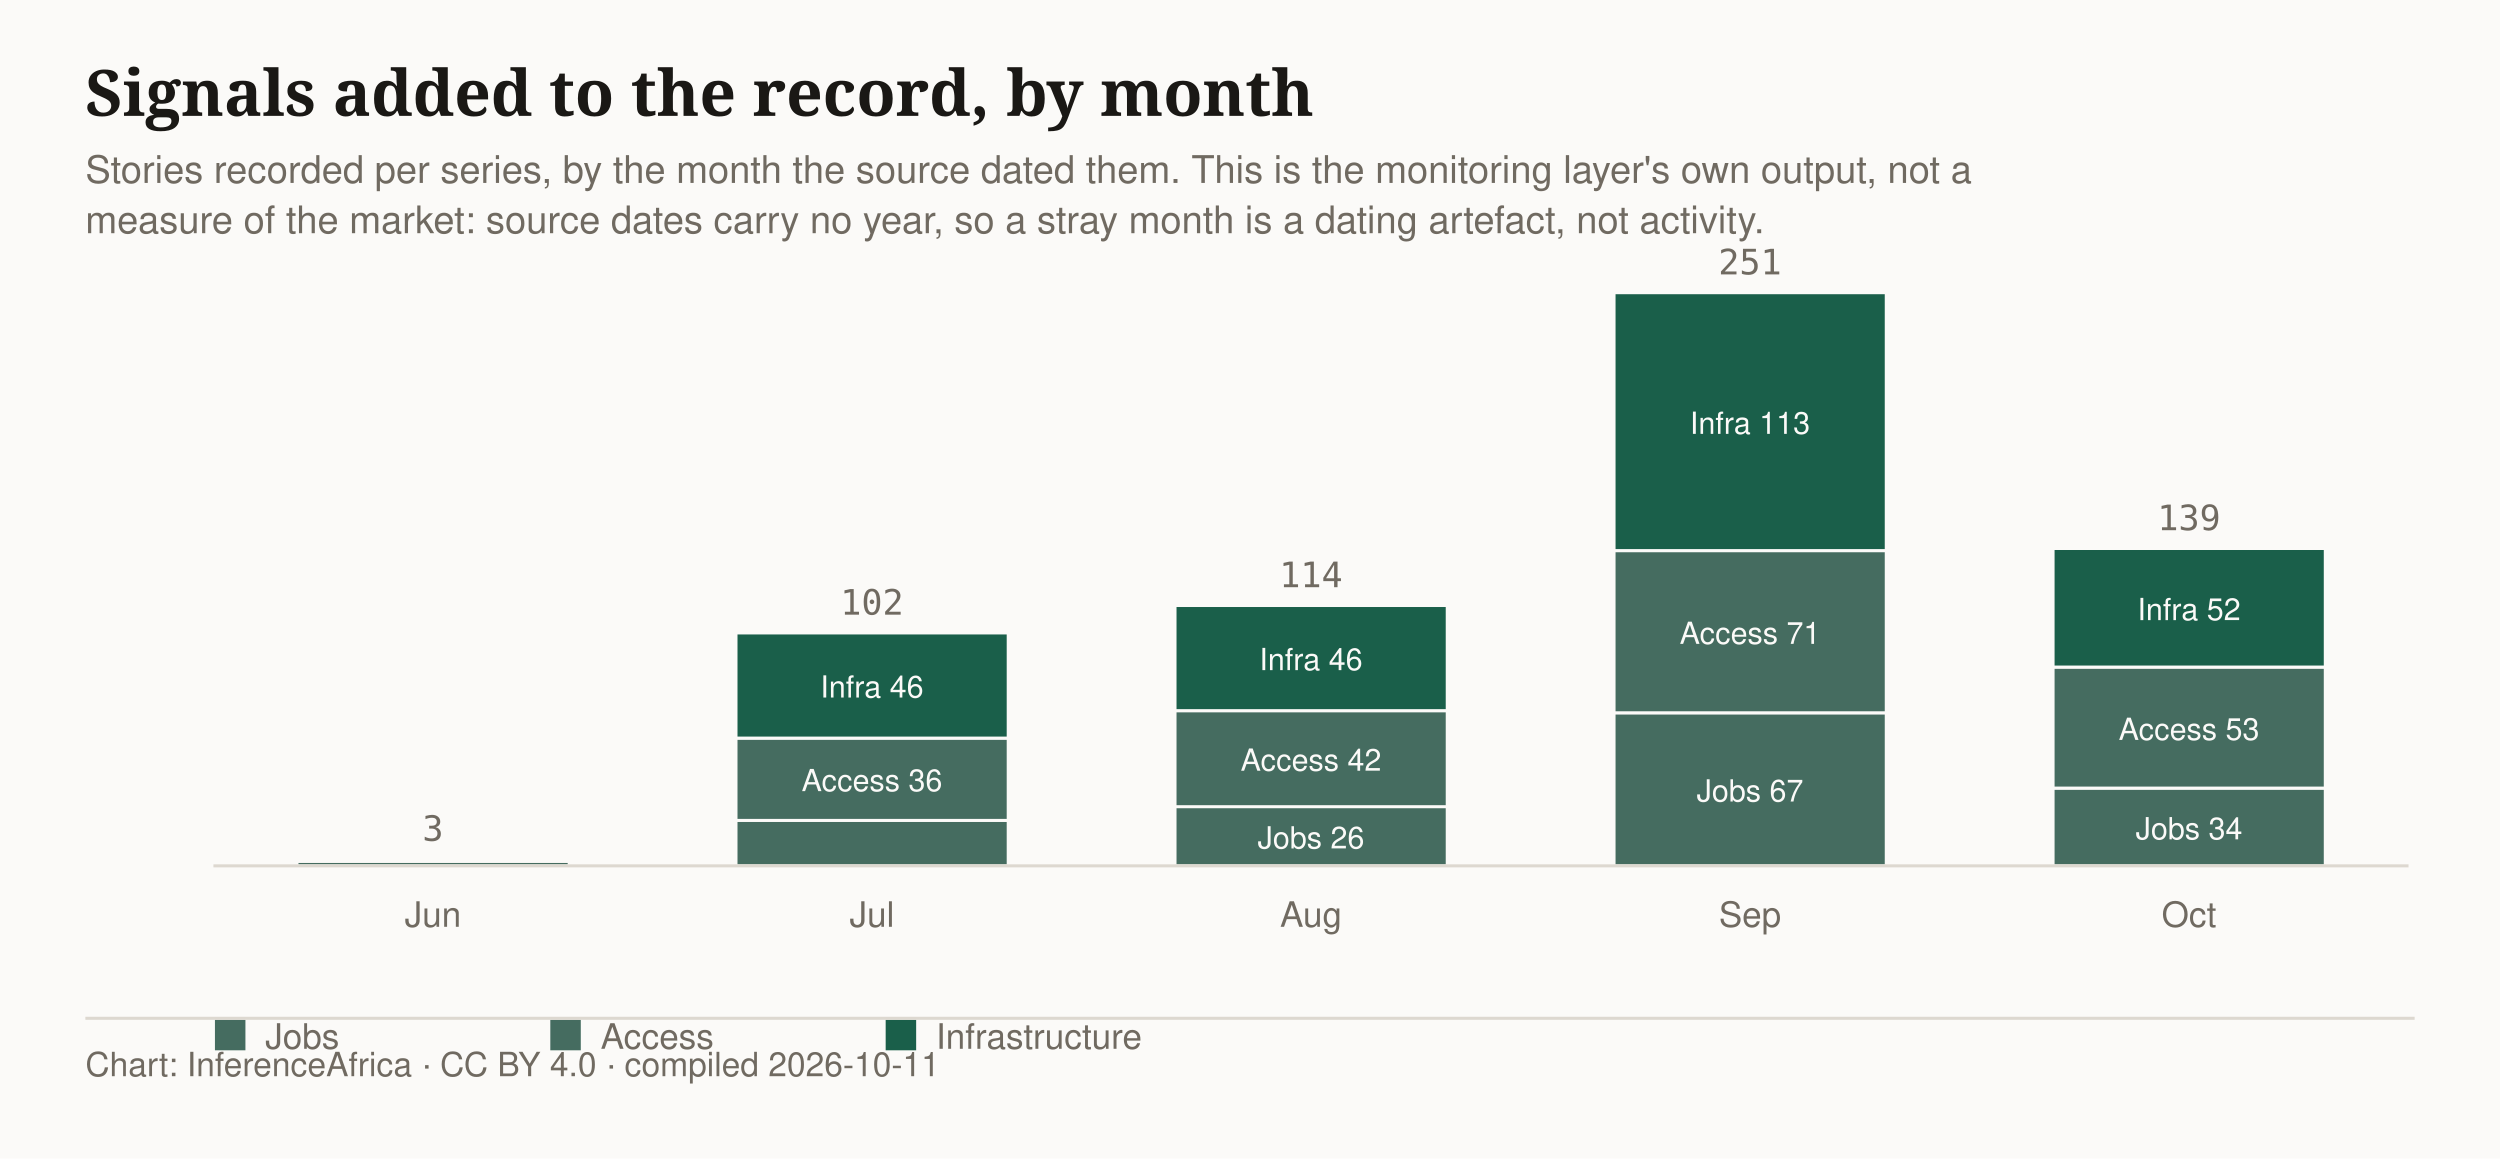
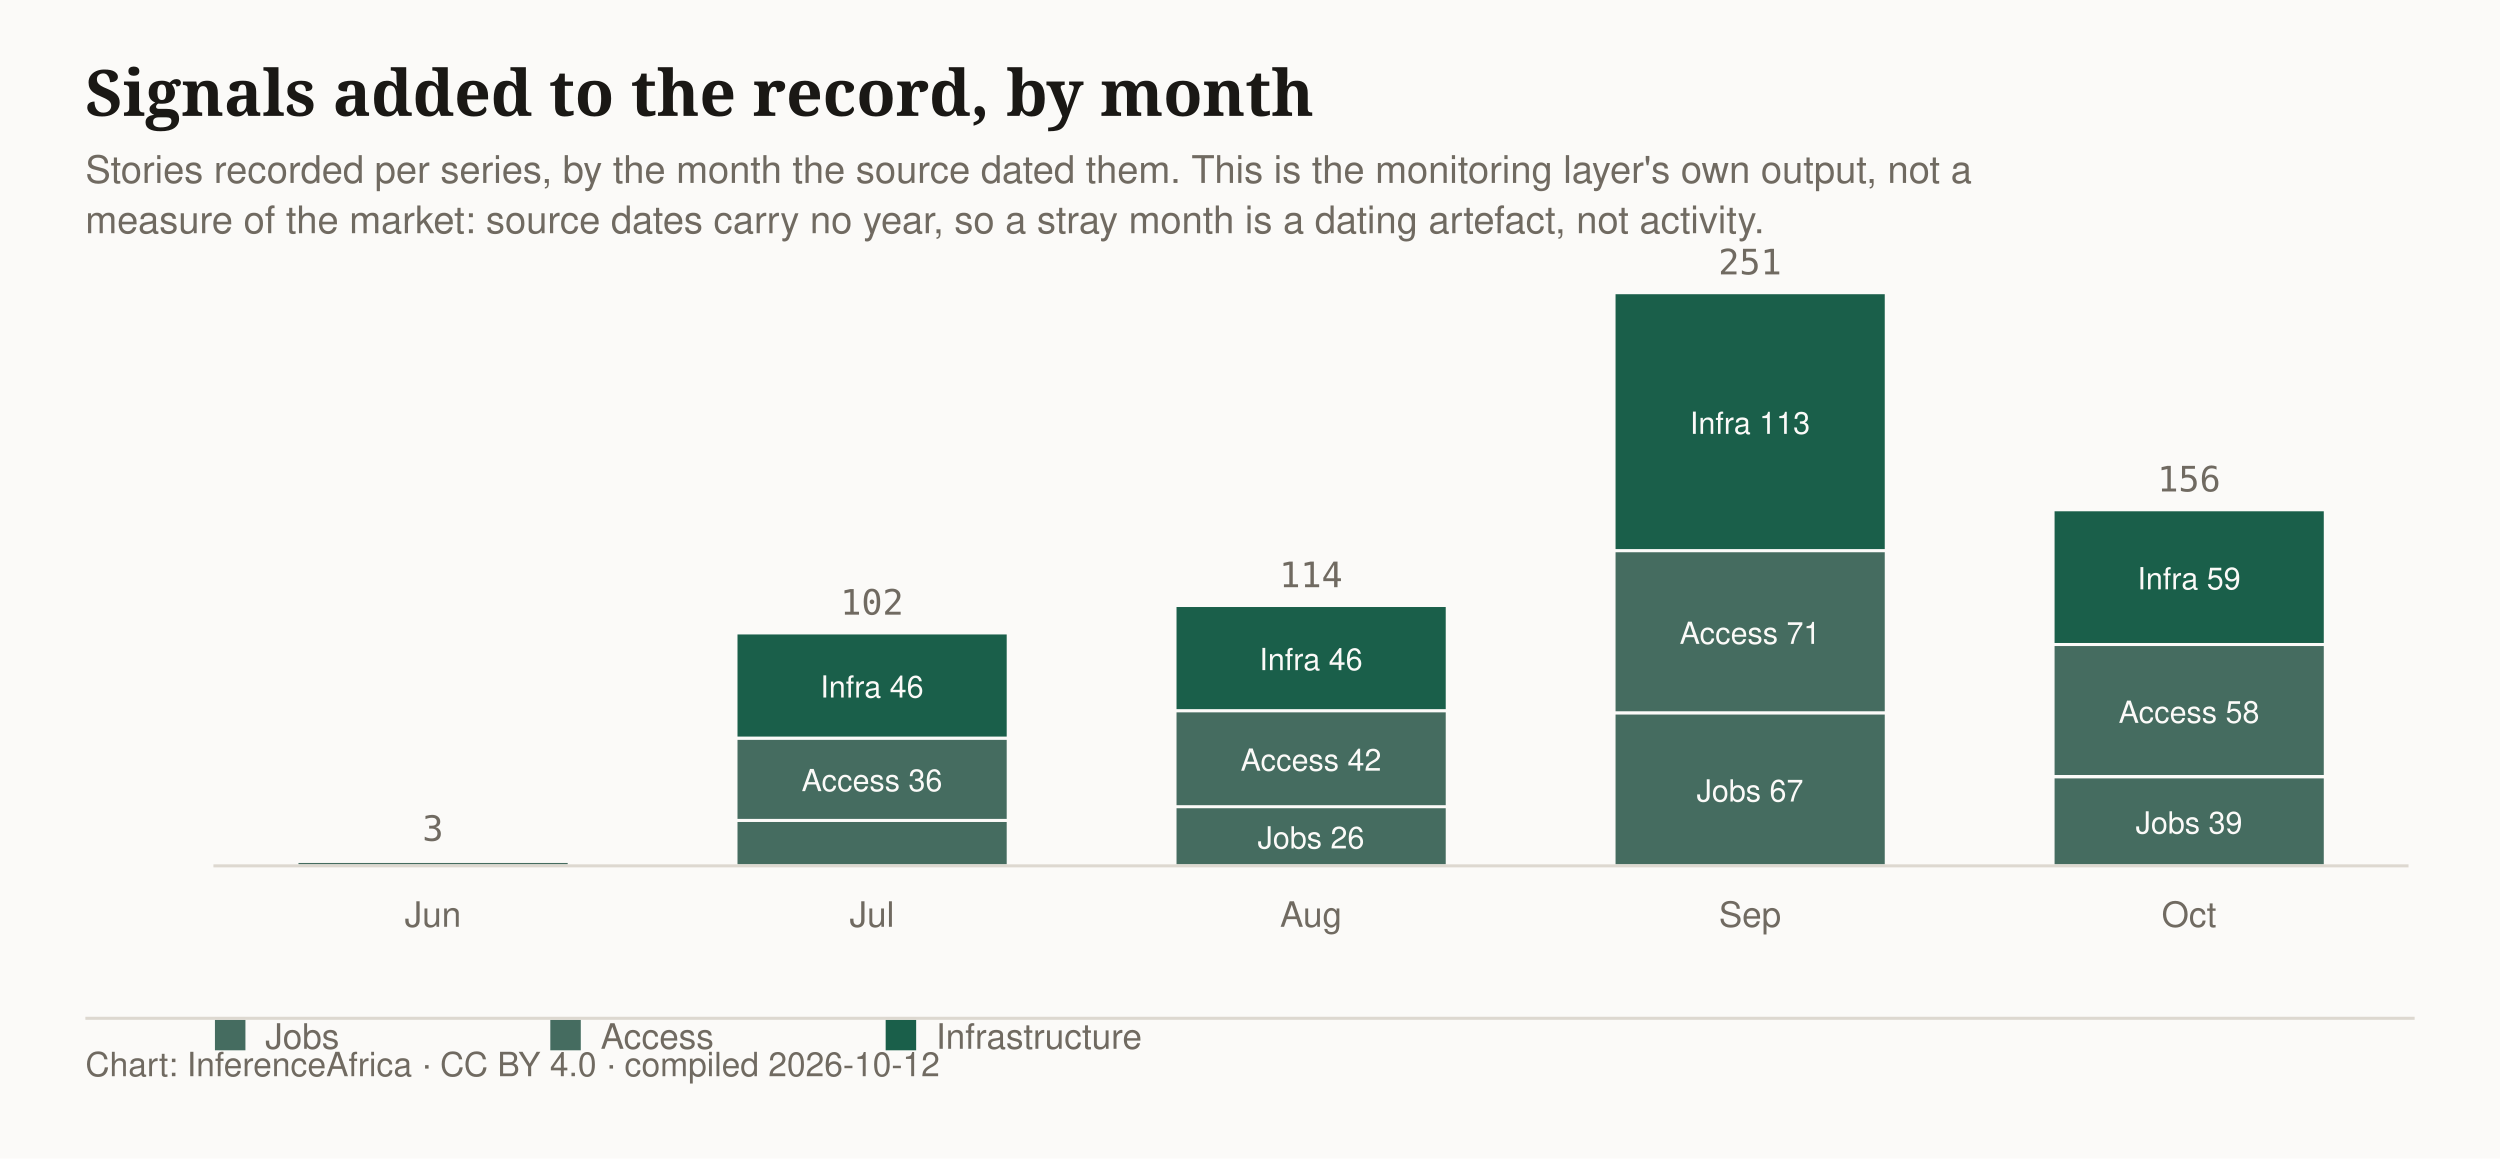
- <svg xmlns="http://www.w3.org/2000/svg" viewBox="0 0 820 380" width="820" height="380" role="img" aria-label="Signals added to the record by month and series: Jun 3, Jul 102, Aug 114, Sep 251, Oct 139. This measures the monitoring layer, not the market.">
+ <svg xmlns="http://www.w3.org/2000/svg" viewBox="0 0 820 380" width="820" height="380" role="img" aria-label="Signals added to the record by month and series: Jun 3, Jul 102, Aug 114, Sep 251, Oct 156. This measures the monitoring layer, not the market.">
  <defs>
    <pattern id="status-proposal" width="6" height="6" patternUnits="userSpaceOnUse">
      <path d="M0 6L6 0" stroke="#756342" stroke-width="1" />
    </pattern>
  </defs>
  <rect width="820" height="380" fill="#fbfaf8" />
  <text x="28" y="38" font-family="'Source Serif 4',Georgia,serif" font-size="21" font-weight="600" fill="#1a1815" style="font-variant-numeric:tabular-nums lining-nums">Signals added to the record, by month</text>
  <text x="28" y="60.0" font-family="IBM Plex Sans,-apple-system,'Segoe UI',Helvetica,Arial,sans-serif" font-size="12.5" fill="#706a61" style="font-variant-numeric:tabular-nums lining-nums">Stories recorded per series, by the month the source dated them. This is the monitoring layer's own output, not a</text>
  <text x="28" y="76.5" font-family="IBM Plex Sans,-apple-system,'Segoe UI',Helvetica,Arial,sans-serif" font-size="12.5" fill="#706a61" style="font-variant-numeric:tabular-nums lining-nums">measure of the market: source dates carry no year, so a stray month is a dating artefact, not activity.</text>
  <rect x="97.4" y="282.5" width="89.3" height="1.5" fill="#456c60" data-status="measured" stroke="#fbfaf8" stroke-width="1" />
  <rect x="97.4" y="281.8" width="89.3" height="0.7" fill="#1a5f4a" data-status="measured" stroke="#fbfaf8" stroke-width="1" />
  <text x="142.0" y="275.8" text-anchor="middle" font-family="'IBM Plex Mono',Consolas,monospace" font-size="11.5" fill="#706a61" style="font-variant-numeric:tabular-nums lining-nums">3</text>
  <text x="142.0" y="304" text-anchor="middle" font-family="IBM Plex Sans,-apple-system,'Segoe UI',Helvetica,Arial,sans-serif" font-size="11.5" fill="#706a61" style="font-variant-numeric:tabular-nums lining-nums">Jun</text>
  <rect x="241.4" y="269.0" width="89.3" height="15.0" fill="#456c60" data-status="measured" stroke="#fbfaf8" stroke-width="1" />
  <rect x="241.4" y="242.1" width="89.3" height="27.0" fill="#456c60" data-status="measured" stroke="#fbfaf8" stroke-width="1" />
  <text x="286.0" y="259.5" text-anchor="middle" font-family="IBM Plex Sans,-apple-system,'Segoe UI',Helvetica,Arial,sans-serif" font-size="10" fill="#fbfaf8" style="font-variant-numeric:tabular-nums lining-nums">Access 36</text>
  <rect x="241.4" y="207.6" width="89.3" height="34.5" fill="#1a5f4a" data-status="measured" stroke="#fbfaf8" stroke-width="1" />
  <text x="286.0" y="228.8" text-anchor="middle" font-family="IBM Plex Sans,-apple-system,'Segoe UI',Helvetica,Arial,sans-serif" font-size="10" fill="#fbfaf8" style="font-variant-numeric:tabular-nums lining-nums">Infra 46</text>
  <text x="286.0" y="201.6" text-anchor="middle" font-family="'IBM Plex Mono',Consolas,monospace" font-size="11.5" fill="#706a61" style="font-variant-numeric:tabular-nums lining-nums">102</text>
  <text x="286.0" y="304" text-anchor="middle" font-family="IBM Plex Sans,-apple-system,'Segoe UI',Helvetica,Arial,sans-serif" font-size="11.5" fill="#706a61" style="font-variant-numeric:tabular-nums lining-nums">Jul</text>
  <rect x="385.4" y="264.5" width="89.3" height="19.5" fill="#456c60" data-status="measured" stroke="#fbfaf8" stroke-width="1" />
  <text x="430.0" y="278.3" text-anchor="middle" font-family="IBM Plex Sans,-apple-system,'Segoe UI',Helvetica,Arial,sans-serif" font-size="10" fill="#fbfaf8" style="font-variant-numeric:tabular-nums lining-nums">Jobs 26</text>
  <rect x="385.4" y="233.1" width="89.3" height="31.5" fill="#456c60" data-status="measured" stroke="#fbfaf8" stroke-width="1" />
  <text x="430.0" y="252.8" text-anchor="middle" font-family="IBM Plex Sans,-apple-system,'Segoe UI',Helvetica,Arial,sans-serif" font-size="10" fill="#fbfaf8" style="font-variant-numeric:tabular-nums lining-nums">Access 42</text>
  <rect x="385.4" y="198.6" width="89.3" height="34.5" fill="#1a5f4a" data-status="measured" stroke="#fbfaf8" stroke-width="1" />
  <text x="430.0" y="219.8" text-anchor="middle" font-family="IBM Plex Sans,-apple-system,'Segoe UI',Helvetica,Arial,sans-serif" font-size="10" fill="#fbfaf8" style="font-variant-numeric:tabular-nums lining-nums">Infra 46</text>
  <text x="430.0" y="192.6" text-anchor="middle" font-family="'IBM Plex Mono',Consolas,monospace" font-size="11.5" fill="#706a61" style="font-variant-numeric:tabular-nums lining-nums">114</text>
  <text x="430.0" y="304" text-anchor="middle" font-family="IBM Plex Sans,-apple-system,'Segoe UI',Helvetica,Arial,sans-serif" font-size="11.5" fill="#706a61" style="font-variant-numeric:tabular-nums lining-nums">Aug</text>
  <rect x="529.4" y="233.8" width="89.3" height="50.2" fill="#456c60" data-status="measured" stroke="#fbfaf8" stroke-width="1" />
  <text x="574.0" y="262.9" text-anchor="middle" font-family="IBM Plex Sans,-apple-system,'Segoe UI',Helvetica,Arial,sans-serif" font-size="10" fill="#fbfaf8" style="font-variant-numeric:tabular-nums lining-nums">Jobs 67</text>
  <rect x="529.4" y="180.6" width="89.3" height="53.2" fill="#456c60" data-status="measured" stroke="#fbfaf8" stroke-width="1" />
  <text x="574.0" y="211.2" text-anchor="middle" font-family="IBM Plex Sans,-apple-system,'Segoe UI',Helvetica,Arial,sans-serif" font-size="10" fill="#fbfaf8" style="font-variant-numeric:tabular-nums lining-nums">Access 71</text>
  <rect x="529.4" y="96.0" width="89.3" height="84.6" fill="#1a5f4a" data-status="measured" stroke="#fbfaf8" stroke-width="1" />
  <text x="574.0" y="142.3" text-anchor="middle" font-family="IBM Plex Sans,-apple-system,'Segoe UI',Helvetica,Arial,sans-serif" font-size="10" fill="#fbfaf8" style="font-variant-numeric:tabular-nums lining-nums">Infra 113</text>
  <text x="574.0" y="90.0" text-anchor="middle" font-family="'IBM Plex Mono',Consolas,monospace" font-size="11.5" fill="#706a61" style="font-variant-numeric:tabular-nums lining-nums">251</text>
  <text x="574.0" y="304" text-anchor="middle" font-family="IBM Plex Sans,-apple-system,'Segoe UI',Helvetica,Arial,sans-serif" font-size="11.5" fill="#706a61" style="font-variant-numeric:tabular-nums lining-nums">Sep</text>
-   <rect x="673.4" y="258.5" width="89.3" height="25.5" fill="#456c60" data-status="measured" stroke="#fbfaf8" stroke-width="1" />
-   <text x="718.0" y="275.3" text-anchor="middle" font-family="IBM Plex Sans,-apple-system,'Segoe UI',Helvetica,Arial,sans-serif" font-size="10" fill="#fbfaf8" style="font-variant-numeric:tabular-nums lining-nums">Jobs 34</text>
-   <rect x="673.4" y="218.8" width="89.3" height="39.7" fill="#456c60" data-status="measured" stroke="#fbfaf8" stroke-width="1" />
-   <text x="718.0" y="242.7" text-anchor="middle" font-family="IBM Plex Sans,-apple-system,'Segoe UI',Helvetica,Arial,sans-serif" font-size="10" fill="#fbfaf8" style="font-variant-numeric:tabular-nums lining-nums">Access 53</text>
-   <rect x="673.4" y="179.9" width="89.3" height="38.9" fill="#1a5f4a" data-status="measured" stroke="#fbfaf8" stroke-width="1" />
-   <text x="718.0" y="203.4" text-anchor="middle" font-family="IBM Plex Sans,-apple-system,'Segoe UI',Helvetica,Arial,sans-serif" font-size="10" fill="#fbfaf8" style="font-variant-numeric:tabular-nums lining-nums">Infra 52</text>
-   <text x="718.0" y="173.9" text-anchor="middle" font-family="'IBM Plex Mono',Consolas,monospace" font-size="11.5" fill="#706a61" style="font-variant-numeric:tabular-nums lining-nums">139</text>
+   <rect x="673.4" y="254.8" width="89.3" height="29.2" fill="#456c60" data-status="measured" stroke="#fbfaf8" stroke-width="1" />
+   <text x="718.0" y="273.4" text-anchor="middle" font-family="IBM Plex Sans,-apple-system,'Segoe UI',Helvetica,Arial,sans-serif" font-size="10" fill="#fbfaf8" style="font-variant-numeric:tabular-nums lining-nums">Jobs 39</text>
+   <rect x="673.4" y="211.3" width="89.3" height="43.4" fill="#456c60" data-status="measured" stroke="#fbfaf8" stroke-width="1" />
+   <text x="718.0" y="237.1" text-anchor="middle" font-family="IBM Plex Sans,-apple-system,'Segoe UI',Helvetica,Arial,sans-serif" font-size="10" fill="#fbfaf8" style="font-variant-numeric:tabular-nums lining-nums">Access 58</text>
+   <rect x="673.4" y="167.2" width="89.3" height="44.2" fill="#1a5f4a" data-status="measured" stroke="#fbfaf8" stroke-width="1" />
+   <text x="718.0" y="193.3" text-anchor="middle" font-family="IBM Plex Sans,-apple-system,'Segoe UI',Helvetica,Arial,sans-serif" font-size="10" fill="#fbfaf8" style="font-variant-numeric:tabular-nums lining-nums">Infra 59</text>
+   <text x="718.0" y="161.2" text-anchor="middle" font-family="'IBM Plex Mono',Consolas,monospace" font-size="11.5" fill="#706a61" style="font-variant-numeric:tabular-nums lining-nums">156</text>
  <text x="718.0" y="304" text-anchor="middle" font-family="IBM Plex Sans,-apple-system,'Segoe UI',Helvetica,Arial,sans-serif" font-size="11.5" fill="#706a61" style="font-variant-numeric:tabular-nums lining-nums">Oct</text>
  <line x1="70" y1="284" x2="790" y2="284" stroke="#ddd8d0" />
  <rect x="70" y="334" width="11" height="11" fill="#456c60" data-status="measured" stroke="#fbfaf8" stroke-width="1" />
  <text x="87" y="344" font-family="IBM Plex Sans,-apple-system,'Segoe UI',Helvetica,Arial,sans-serif" font-size="11.5" fill="#706a61" style="font-variant-numeric:tabular-nums lining-nums">Jobs</text>
  <rect x="180" y="334" width="11" height="11" fill="#456c60" data-status="measured" stroke="#fbfaf8" stroke-width="1" />
  <text x="197" y="344" font-family="IBM Plex Sans,-apple-system,'Segoe UI',Helvetica,Arial,sans-serif" font-size="11.5" fill="#706a61" style="font-variant-numeric:tabular-nums lining-nums">Access</text>
  <rect x="290" y="334" width="11" height="11" fill="#1a5f4a" data-status="measured" stroke="#fbfaf8" stroke-width="1" />
  <text x="307" y="344" font-family="IBM Plex Sans,-apple-system,'Segoe UI',Helvetica,Arial,sans-serif" font-size="11.5" fill="#706a61" style="font-variant-numeric:tabular-nums lining-nums">Infrastructure</text>
  <line x1="28" y1="334" x2="792" y2="334" stroke="#ddd8d0" />
-   <text x="28" y="353" font-family="IBM Plex Sans,-apple-system,'Segoe UI',Helvetica,Arial,sans-serif" font-size="11" fill="#706a61" style="font-variant-numeric:tabular-nums lining-nums">Chart: InferenceAfrica · CC BY 4.0 · compiled 2026-10-11</text>
+   <text x="28" y="353" font-family="IBM Plex Sans,-apple-system,'Segoe UI',Helvetica,Arial,sans-serif" font-size="11" fill="#706a61" style="font-variant-numeric:tabular-nums lining-nums">Chart: InferenceAfrica · CC BY 4.0 · compiled 2026-10-12</text>
</svg>
